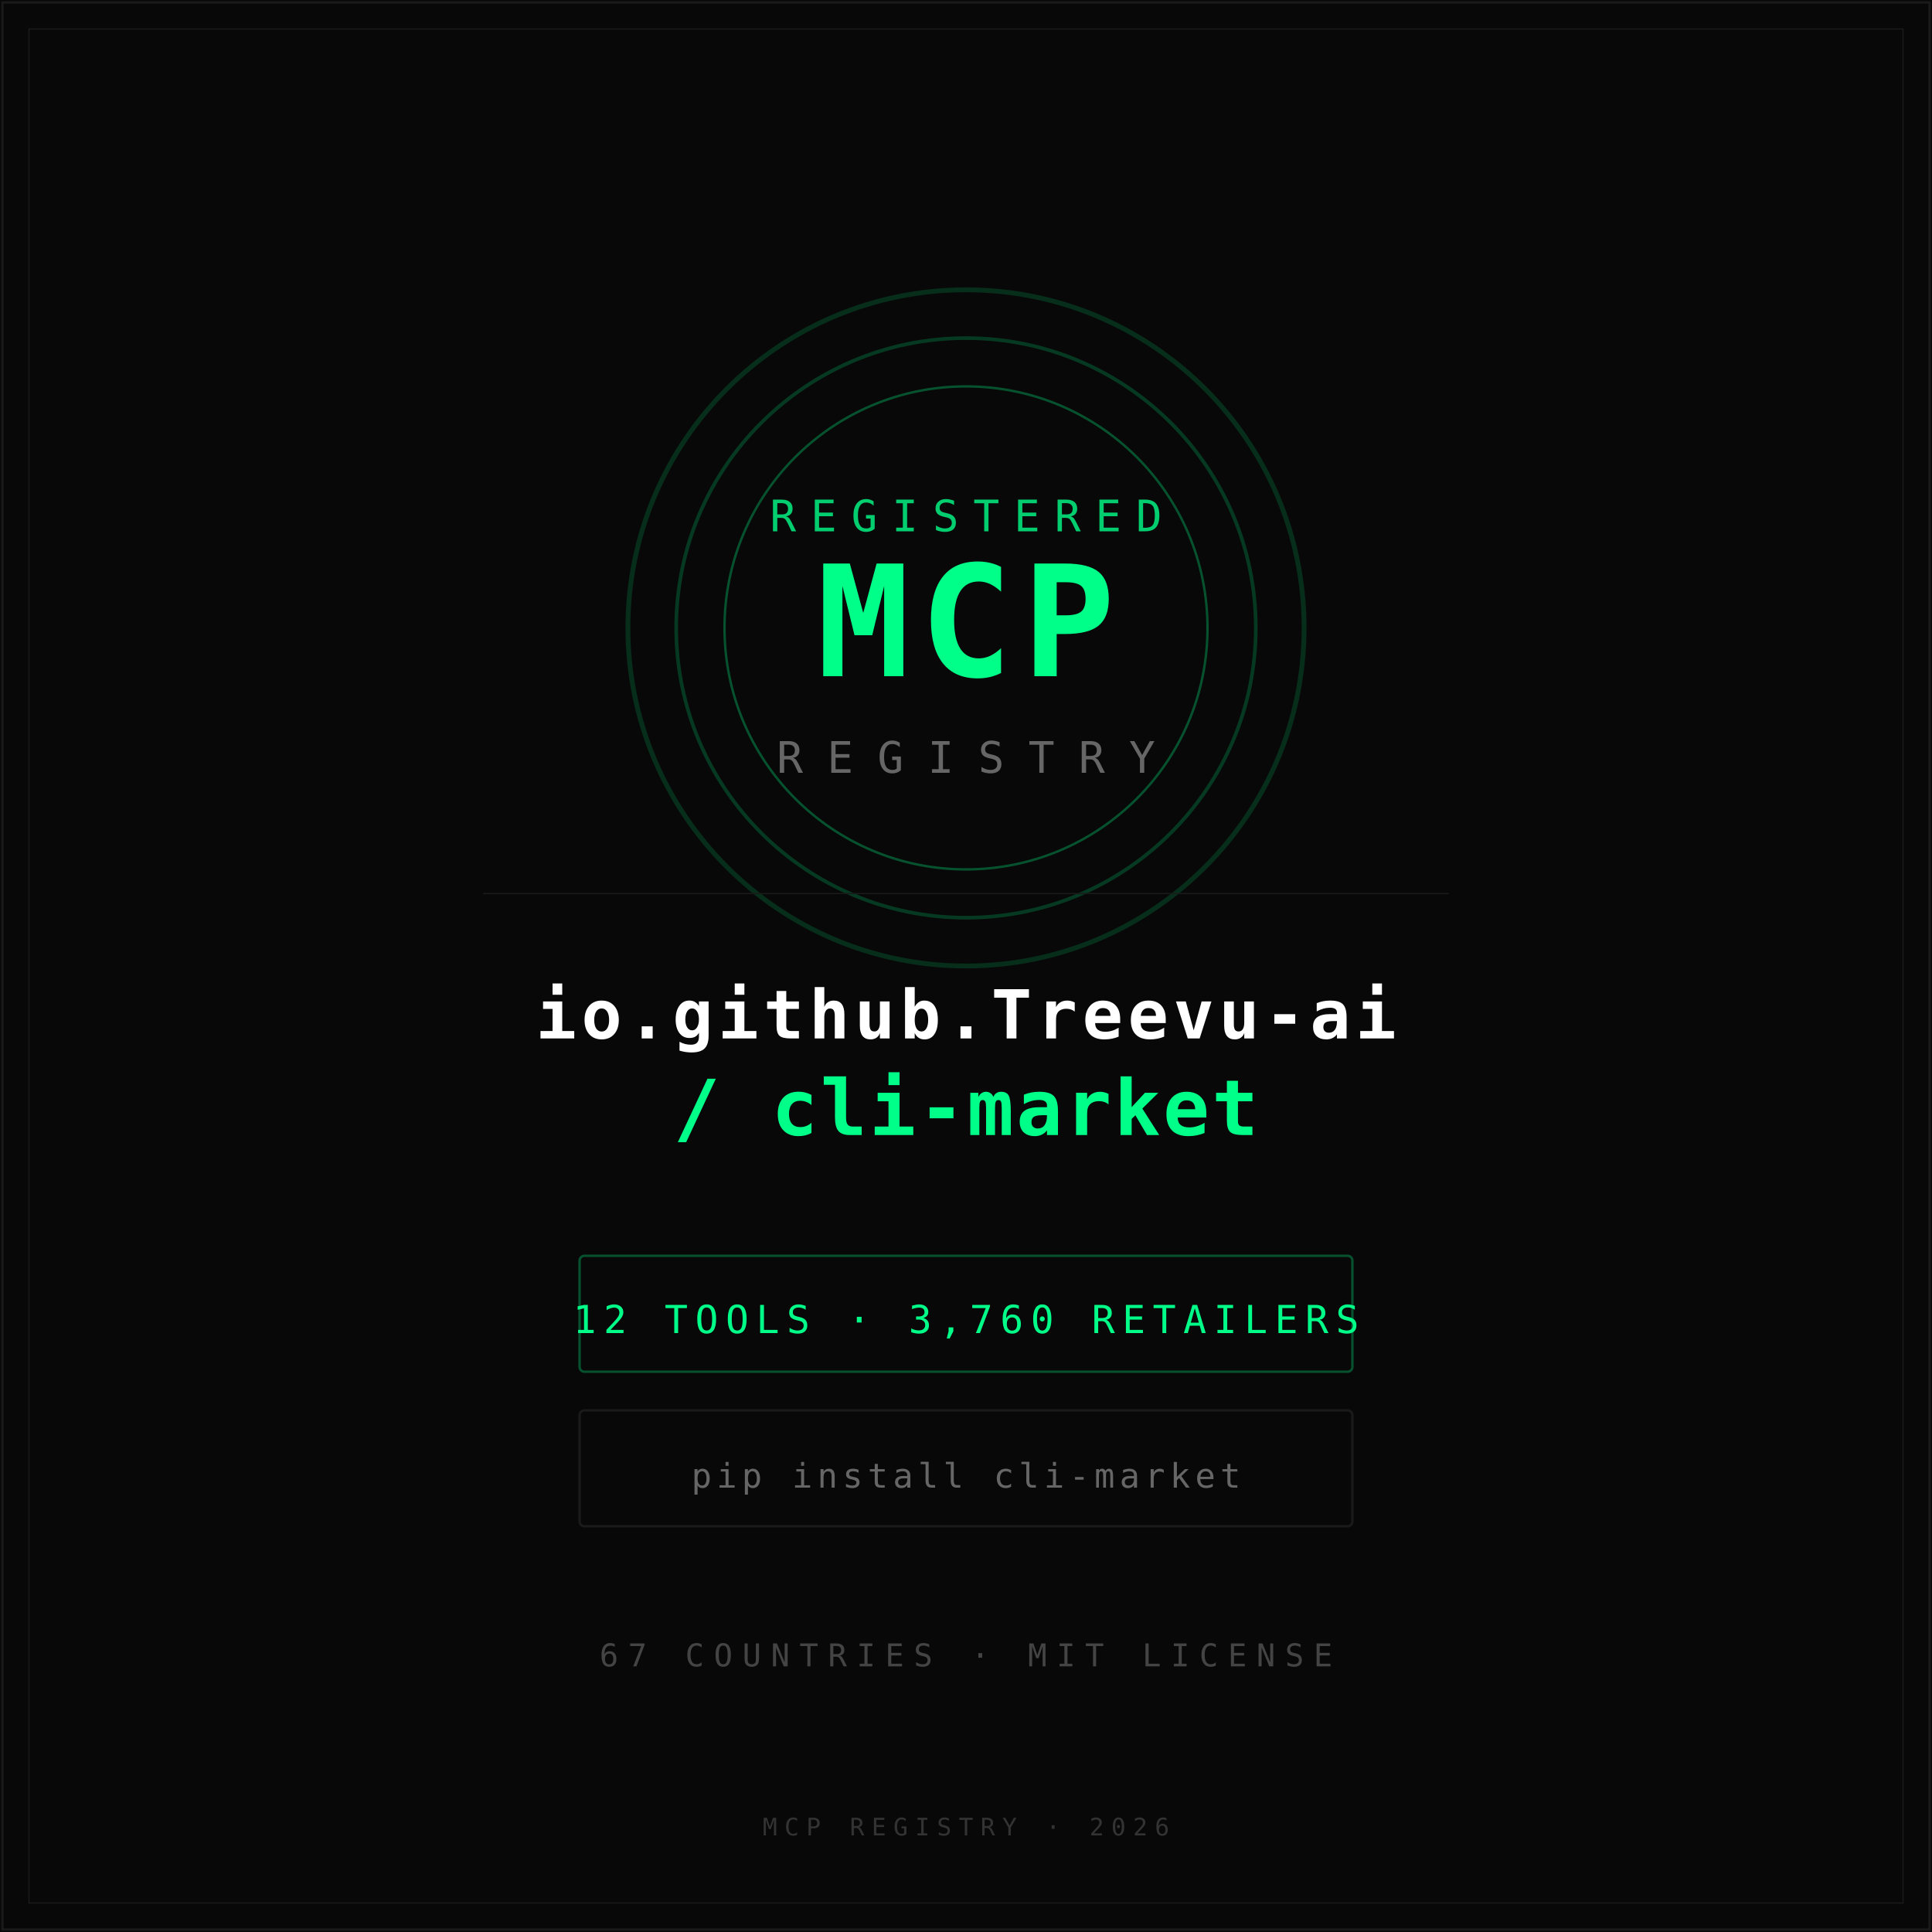
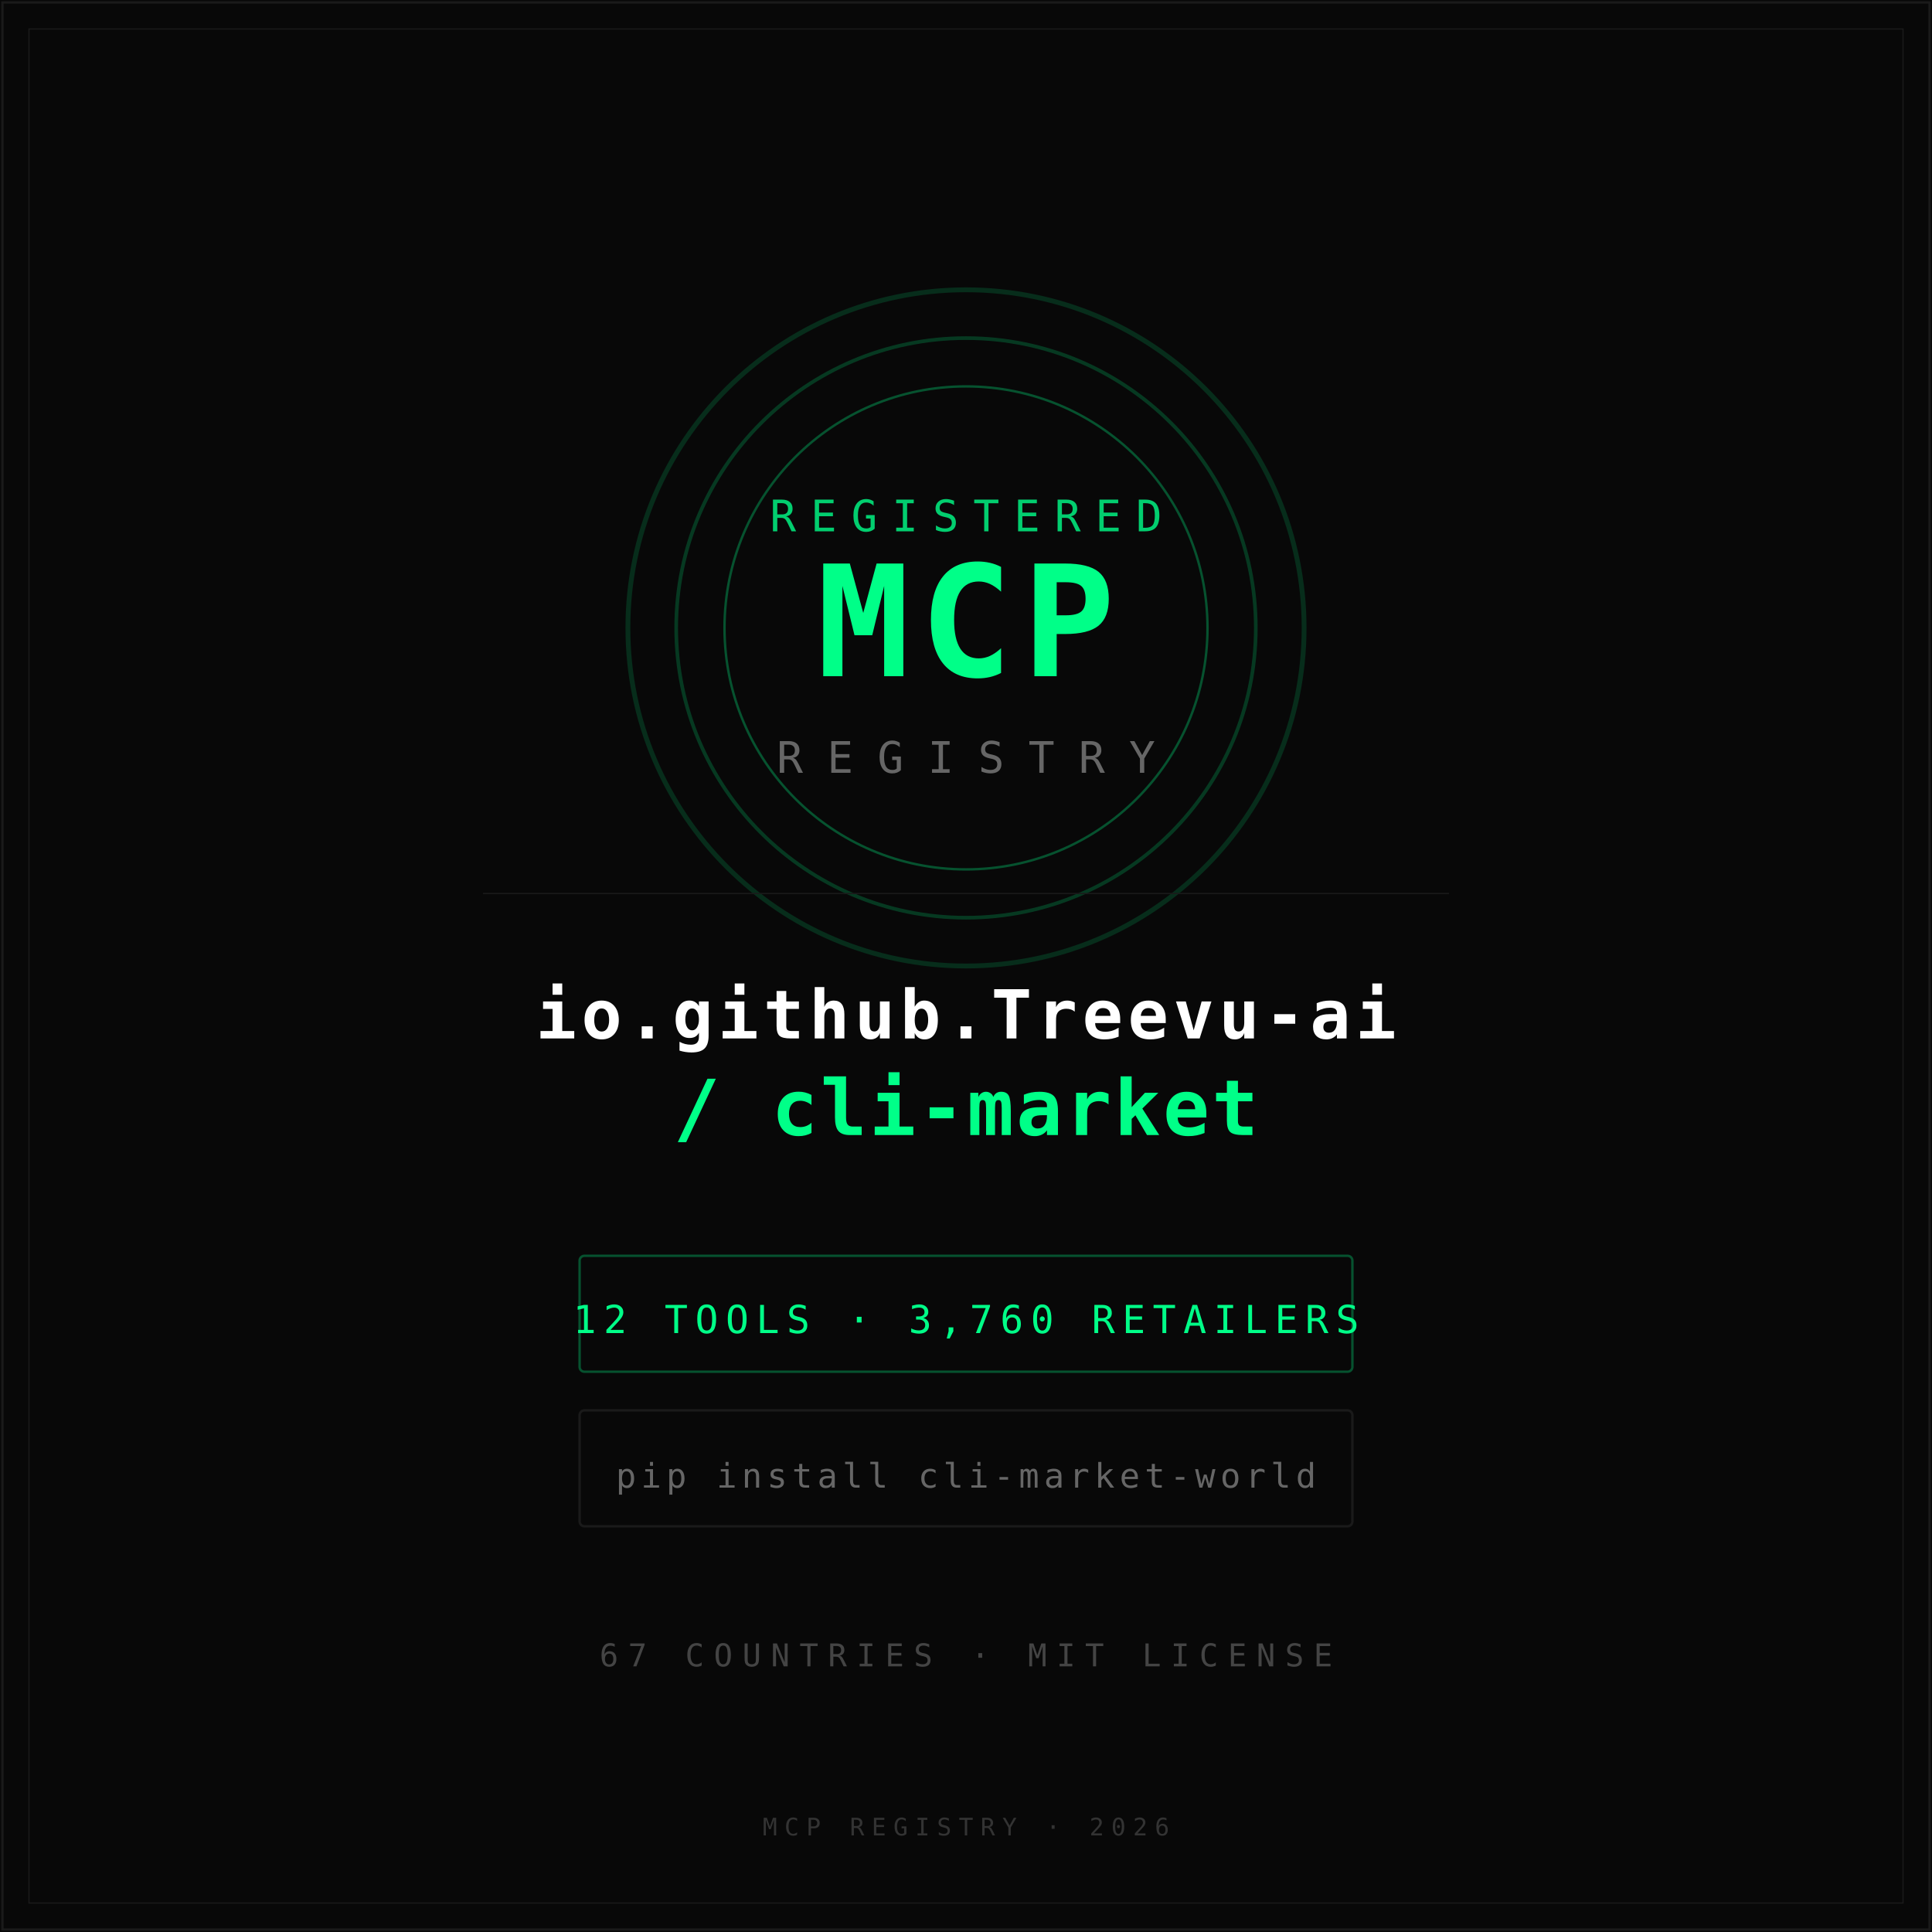
<svg xmlns="http://www.w3.org/2000/svg" viewBox="0 0 800 800">
  <rect width="800" height="800" fill="#080808" />
  <rect x="1" y="1" width="798" height="798" fill="none" stroke="#1A1A1A" stroke-width="1" />
  <rect x="12" y="12" width="776" height="776" fill="none" stroke="#1A1A1A" stroke-width="0.5" />
  <circle cx="400" cy="260" r="140" fill="none" stroke="#00FF88" stroke-width="2" opacity="0.15" />
  <circle cx="400" cy="260" r="120" fill="none" stroke="#00FF88" stroke-width="1.5" opacity="0.2" />
  <circle cx="400" cy="260" r="100" fill="none" stroke="#00FF88" stroke-width="1" opacity="0.3" />
  <text x="400" y="220" text-anchor="middle" font-family="monospace" font-size="18" fill="#00FF88" letter-spacing="6" opacity="0.8">REGISTERED</text>
  <text x="400" y="280" text-anchor="middle" font-family="monospace" font-size="64" font-weight="bold" fill="#00FF88" letter-spacing="4">MCP</text>
  <text x="400" y="320" text-anchor="middle" font-family="monospace" font-size="18" fill="#666" letter-spacing="10">REGISTRY</text>
  <line x1="200" y1="370" x2="600" y2="370" stroke="#1A1A1A" stroke-width="0.5" />
  <text x="400" y="430" text-anchor="middle" font-family="monospace" font-size="28" font-weight="bold" fill="white" letter-spacing="2">io.github.Treevu-ai</text>
  <text x="400" y="470" text-anchor="middle" font-family="monospace" font-size="32" font-weight="bold" fill="#00FF88" letter-spacing="1">/ cli-market</text>
  <rect x="240" y="520" width="320" height="48" rx="2" fill="none" stroke="#00FF88" stroke-width="1" opacity="0.3" />
  <text x="400" y="552" text-anchor="middle" font-family="monospace" font-size="16" fill="#00FF88" letter-spacing="3">12 TOOLS · 3,760 RETAILERS</text>
  <rect x="240" y="584" width="320" height="48" rx="2" fill="none" stroke="#1A1A1A" stroke-width="1" />
-   <text x="400" y="616" text-anchor="middle" font-family="monospace" font-size="14" fill="#666" letter-spacing="2">pip install cli-market</text>
+   <text x="400" y="616" text-anchor="middle" font-family="monospace" font-size="14" fill="#666" letter-spacing="2">pip install cli-market-world</text>
  <text x="400" y="690" text-anchor="middle" font-family="monospace" font-size="13" fill="#444" letter-spacing="4">67 COUNTRIES · MIT LICENSE</text>
  <text x="400" y="760" text-anchor="middle" font-family="monospace" font-size="10" fill="#333" letter-spacing="3">MCP REGISTRY · 2026</text>
</svg>
